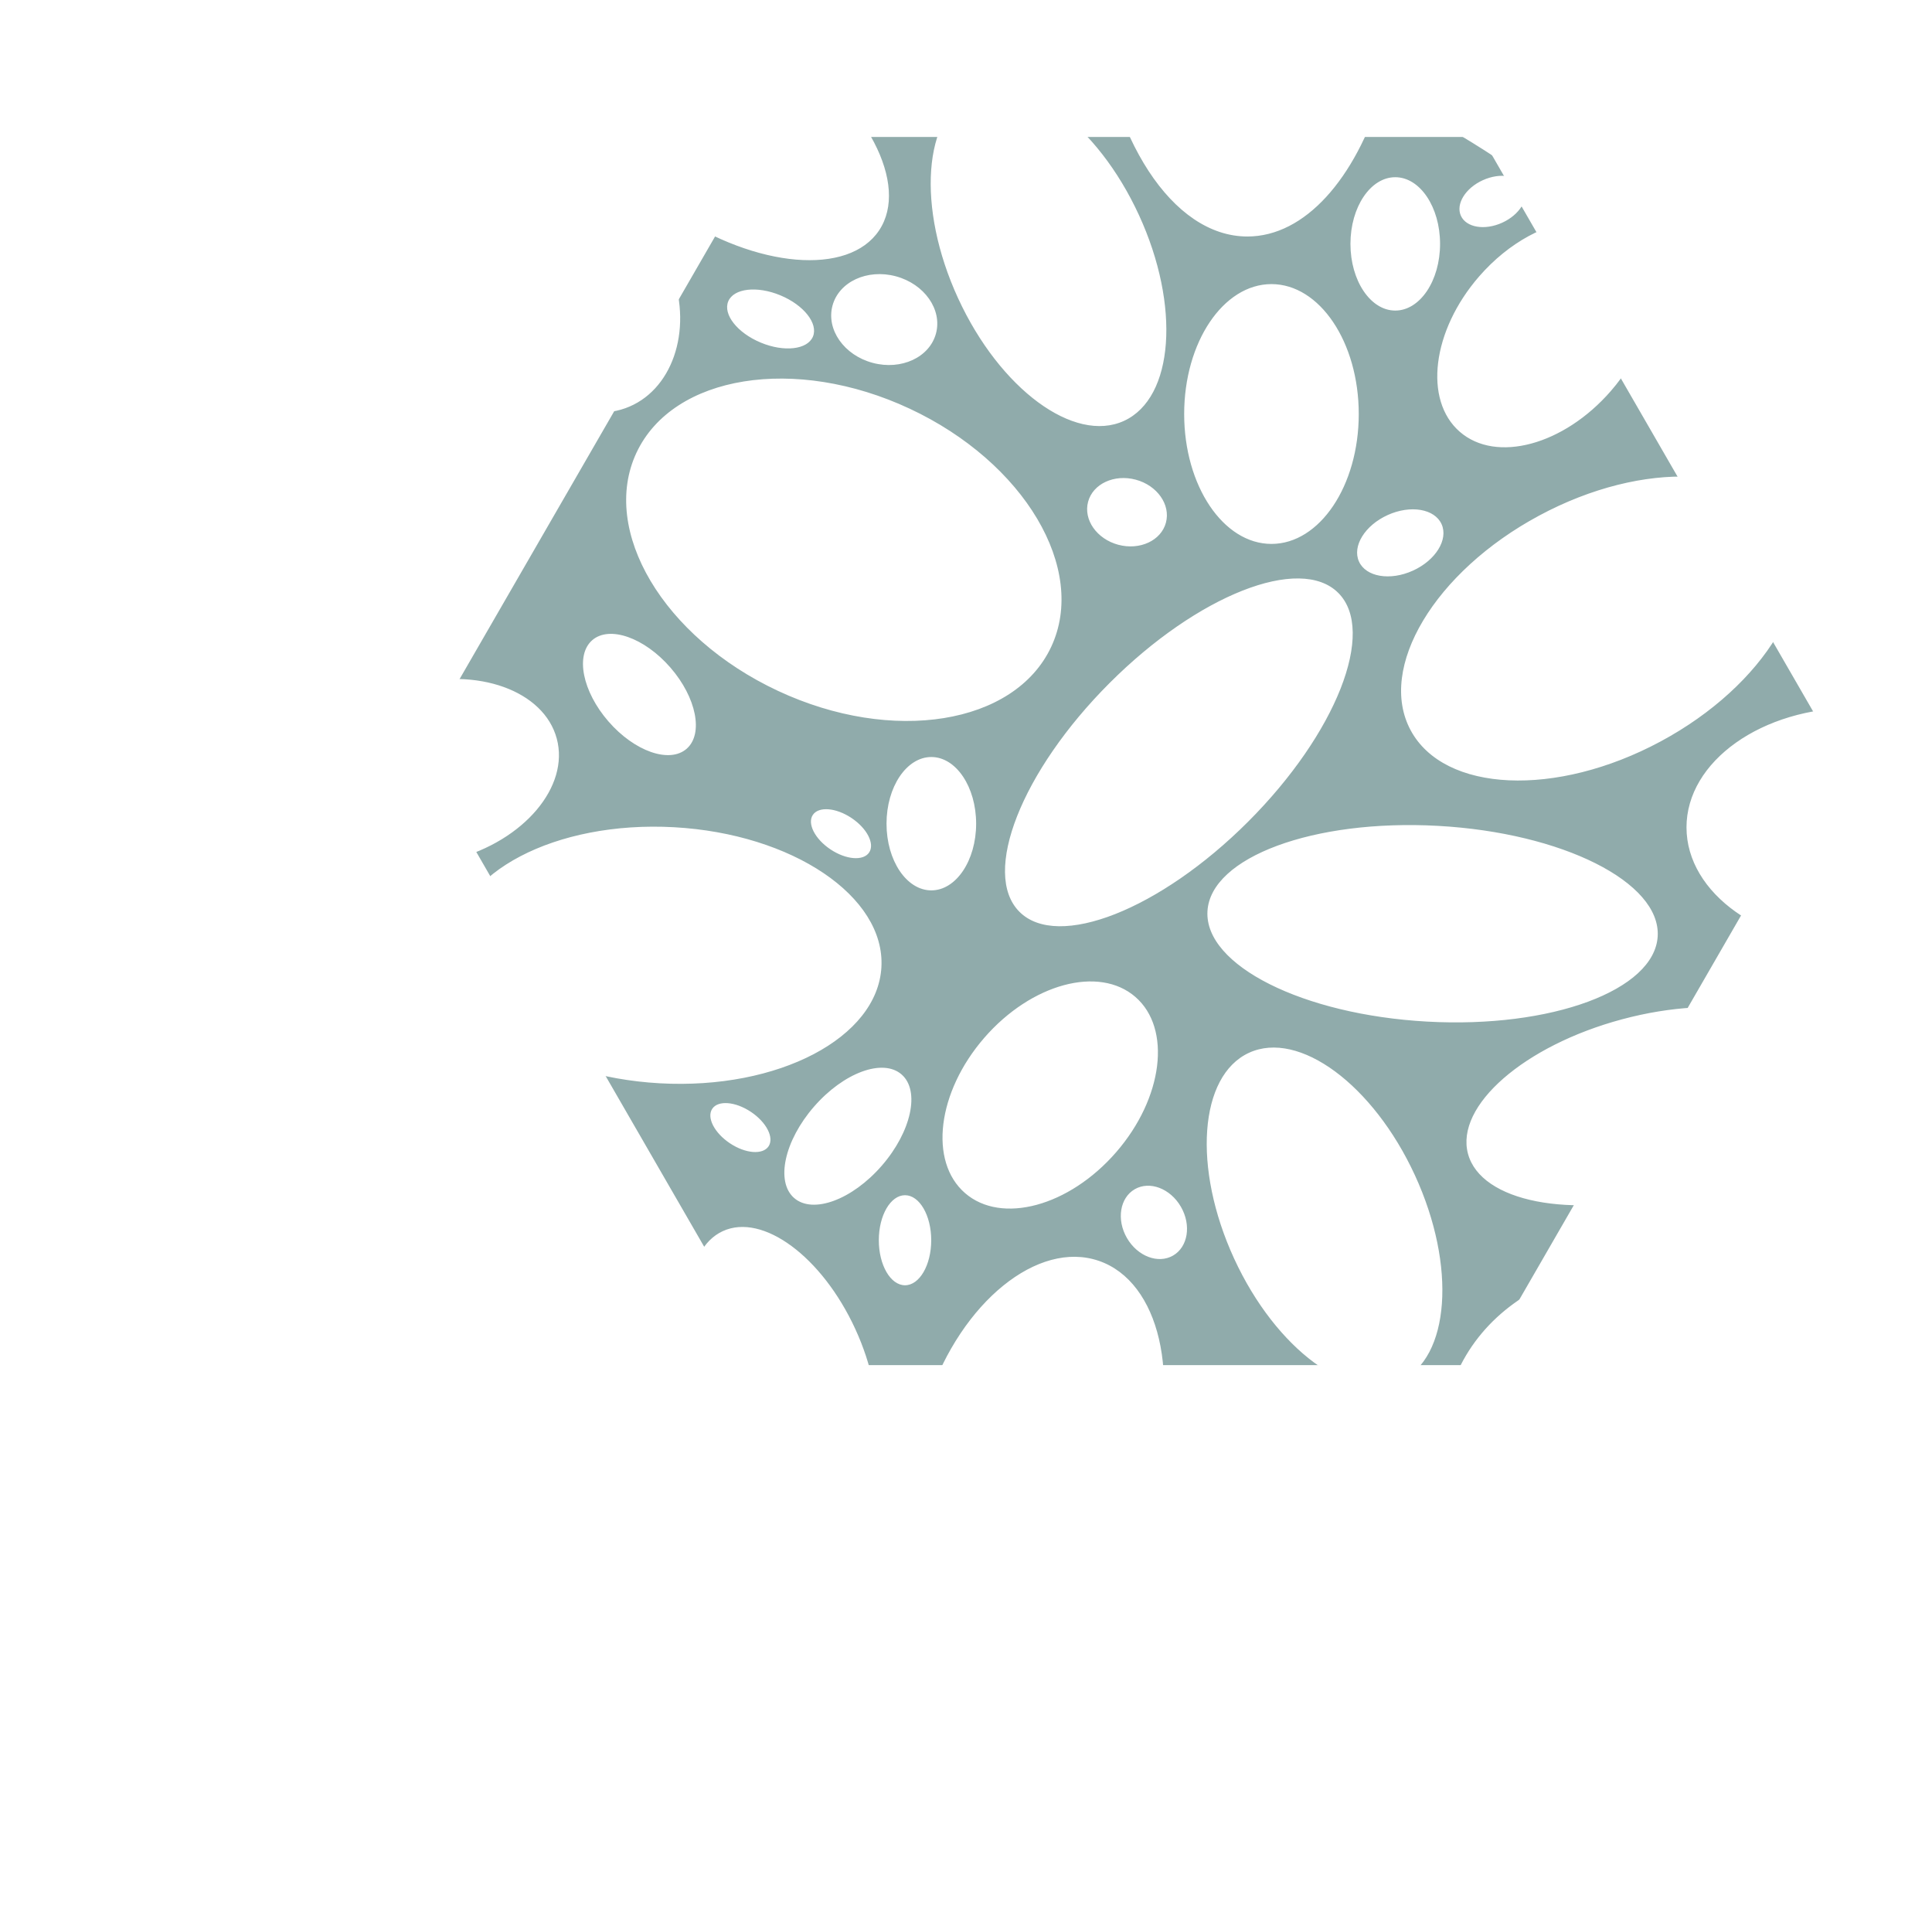
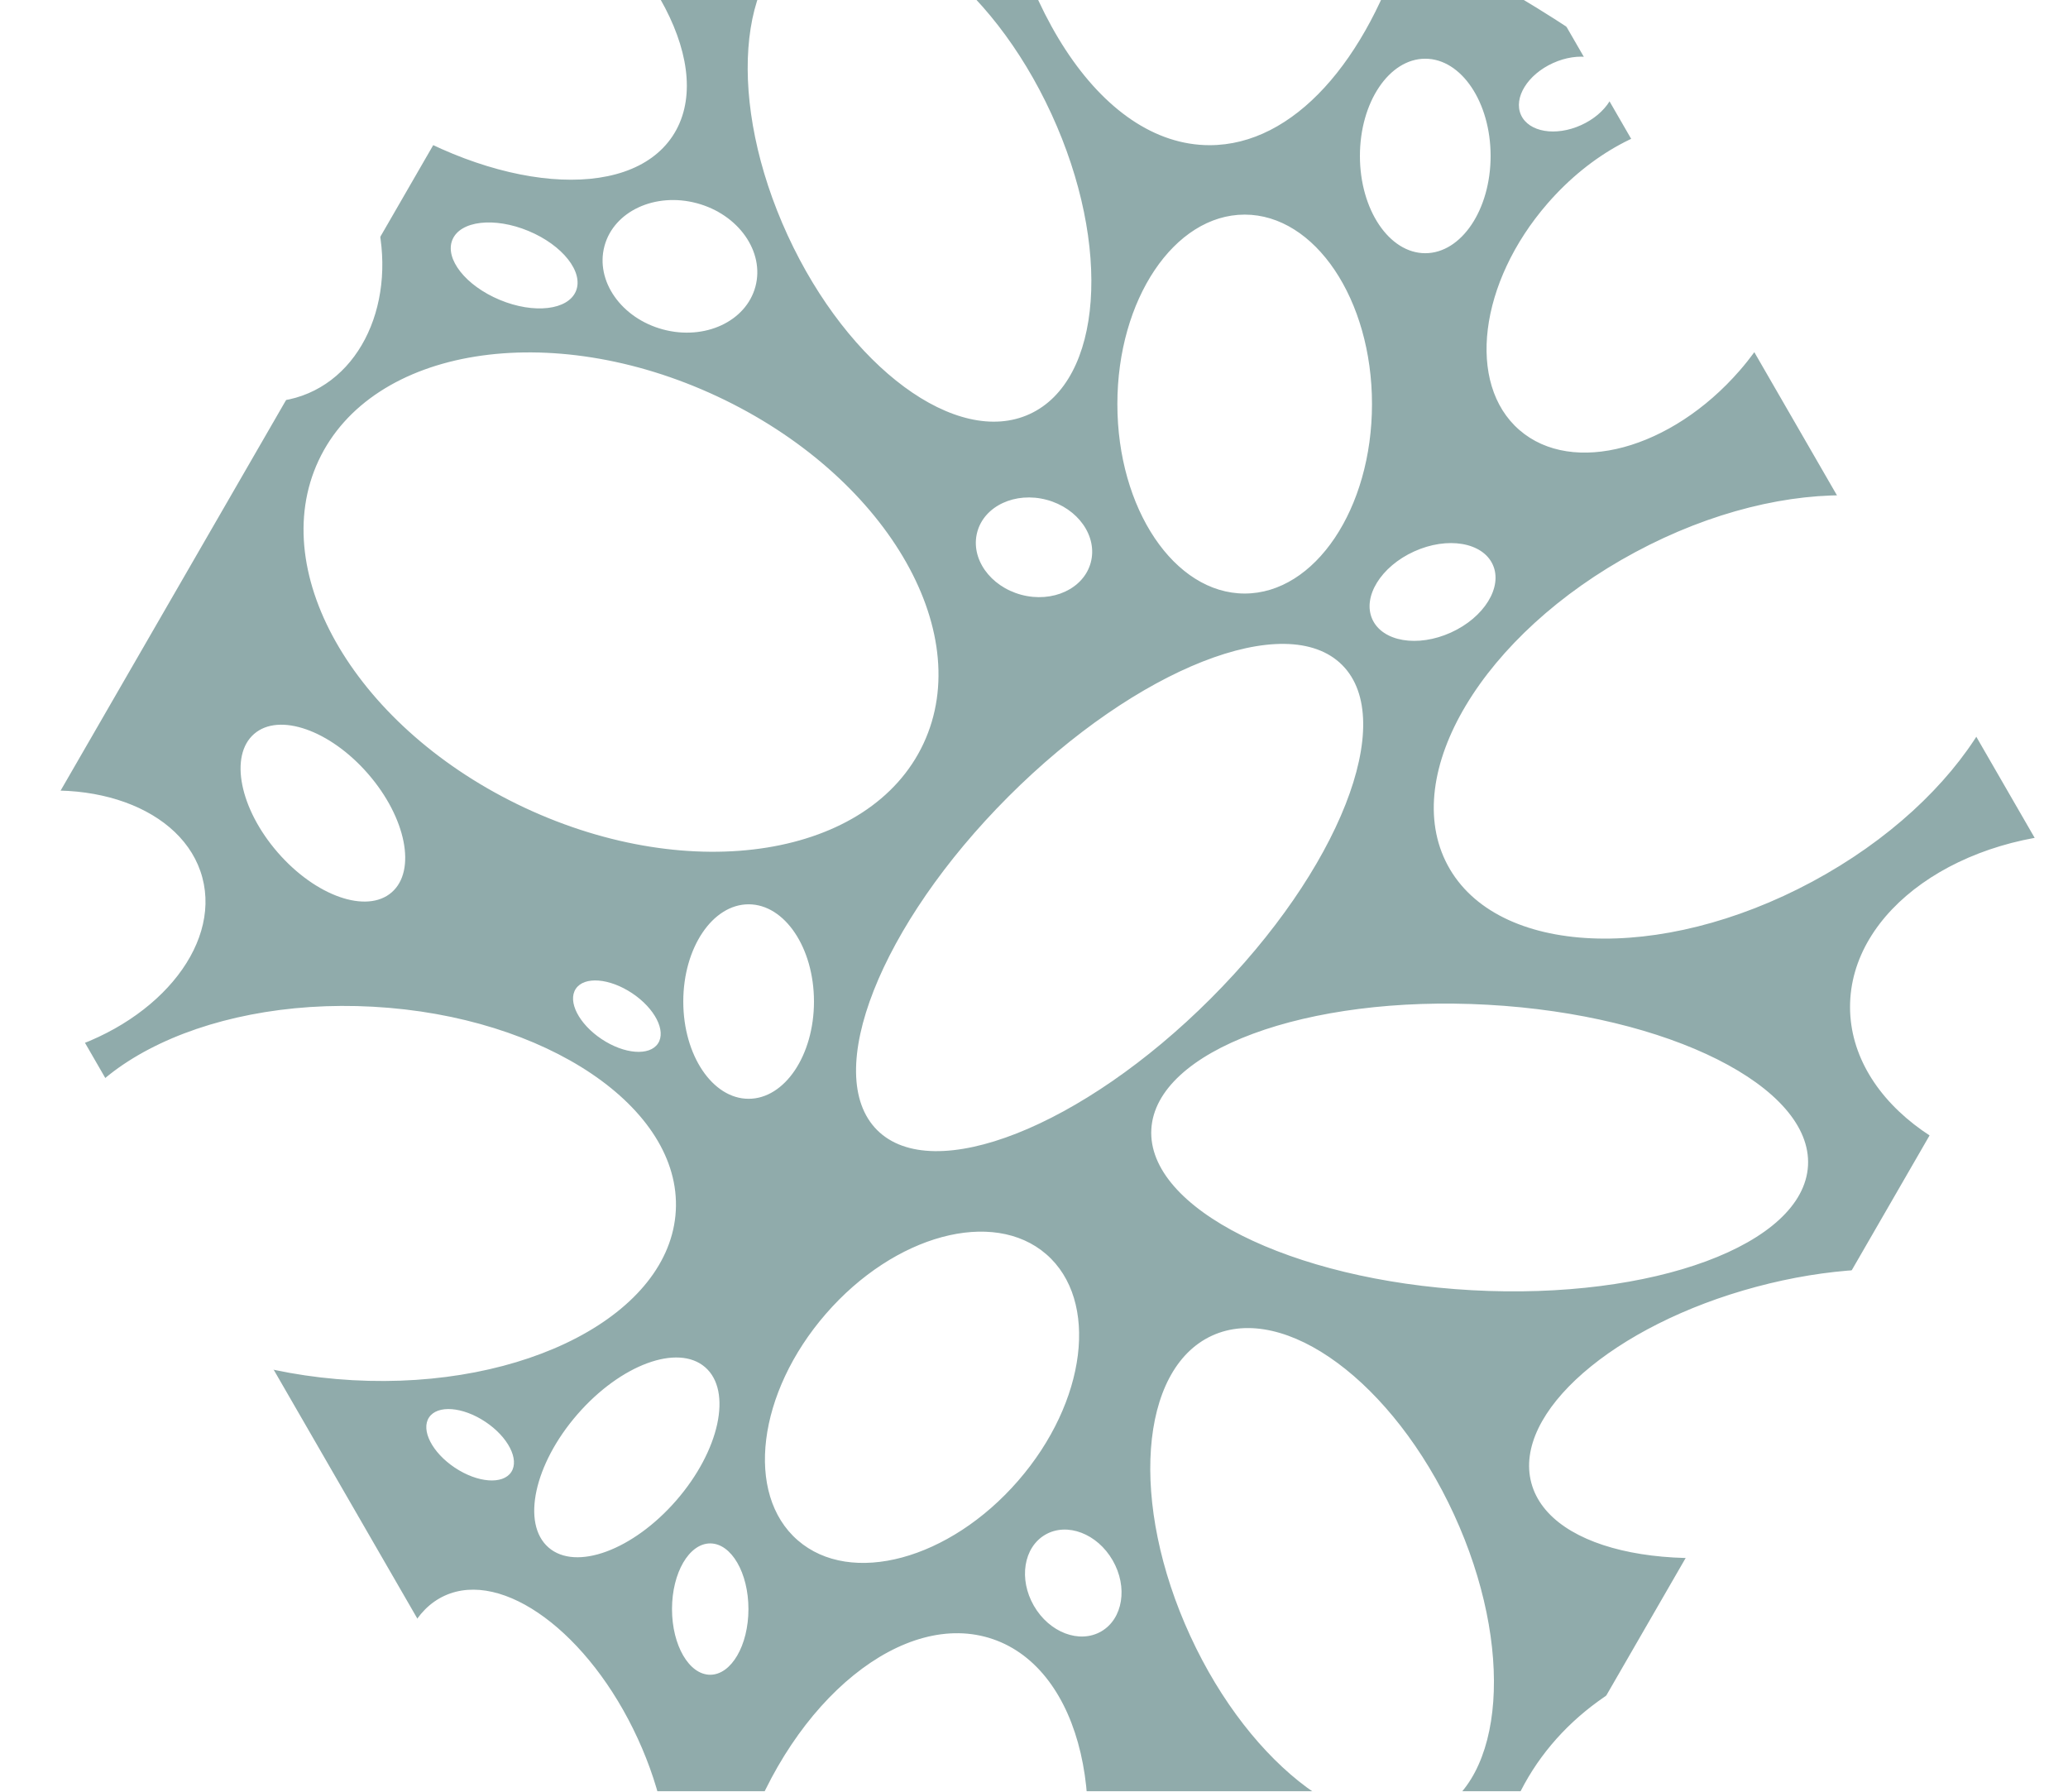
- <svg xmlns="http://www.w3.org/2000/svg" viewBox="0 0 907.68 901.83">
+ <svg xmlns="http://www.w3.org/2000/svg" viewBox="0 0 666.15 576.91">
  <defs>
    <style>
-       .uuid-81673542-7fde-45bf-9e9f-9c6e3f06a70f {
-         clip-path: url(#uuid-04adb332-ac9c-42e1-830f-80a7ff6d8a7d);
+       .uuid-6f0d1d4f-1934-4cbd-908b-56e8fa79bde1 {
+         clip-path: url(#uuid-4657cad5-b4e5-403c-b86c-fccfbd1ded4f);
      }

-       .uuid-ade6c0dc-c5b2-48fe-9651-bd71f2afb1b3 {
+       .uuid-6c869558-7f81-46a4-8ee0-ba110d09e8f0 {
        fill: none;
      }

-       .uuid-389920ff-22ef-47df-b841-601a2735b803 {
+       .uuid-b5459d73-ea47-48bc-abc2-75961ecad8b4 {
        fill: #03403f;
        mix-blend-mode: multiply;
        opacity: .44;
      }

-       .uuid-d10d3f2b-9de3-44de-954f-1dcf9788a249 {
+       .uuid-af100f95-52f0-4a30-a23e-09d59cd0f6ce {
        isolation: isolate;
      }
    </style>
-     <clipPath id="uuid-04adb332-ac9c-42e1-830f-80a7ff6d8a7d">
-       <polygon class="uuid-ade6c0dc-c5b2-48fe-9651-bd71f2afb1b3" points="696.02 64.33 362.94 64.33 196.4 352.78 362.94 641.24 696.02 641.24 862.56 352.78 696.02 64.33" />
+     <clipPath id="uuid-4657cad5-b4e5-403c-b86c-fccfbd1ded4f">
+       <polygon class="uuid-6c869558-7f81-46a4-8ee0-ba110d09e8f0" points="499.62 0 166.54 0 0 288.45 166.54 576.91 499.62 576.91 666.15 288.45 499.62 0" />
    </clipPath>
  </defs>
-   <g class="uuid-d10d3f2b-9de3-44de-954f-1dcf9788a249">
-     <g id="uuid-2c0f4f14-b847-480f-b175-5dfecfb84979" data-name="Layer 2">
-       <g id="uuid-bd35f4ac-60c0-4447-ba44-f0d877d20a4d" data-name="Layer 1">
-         <g class="uuid-81673542-7fde-45bf-9e9f-9c6e3f06a70f">
-           <path class="uuid-389920ff-22ef-47df-b841-601a2735b803" d="M871.55,444.84c-43.75,0-79.21-25.17-79.21-56.21,0-31.04,35.46-56.21,79.21-56.21,6.97,0,13.73.64,20.17,1.84-2.81-10.34-5.99-20.6-9.54-30.76-2.14,6.27-6.09,10.5-10.62,10.5-6.8,0-12.31-9.47-12.31-21.15,0-10.64,4.58-19.42,10.54-20.9-10.49-24.02-23.16-47.31-38-69.59-1.71.99-3.47,1.94-5.33,2.79-20.03,9.08-41.23,5.51-47.35-7.98-5.55-12.25,3.27-28.44,19.93-38.11-7.19-8.41-14.74-16.61-22.65-24.6.74,15.26-6.02,33.59-19.58,49.19-22.1,25.44-53.88,34.02-70.98,19.17-17.1-14.85-13.04-47.52,9.07-72.96,14.06-16.18,32.02-25.52,47.64-26.37-29.12-24.09-60.54-43.99-93.46-59.71-12.37,40.16-35.96,67.31-63.04,67.31-35.35,0-64.75-46.25-71-107.33-13.95-1.9-27.96-3.16-42-3.77.15,4.92-.74,9.71-2.82,14.16-9.89,21.15-42.58,26.75-73.01,12.52-10.76-5.03-19.79-11.88-26.54-19.55-7.08,1.3-14.13,2.78-21.15,4.42,6.28,2.99,12.58,6.55,18.78,10.68,39.02,26,59.04,64.49,44.72,85.99-14.32,21.49-57.56,17.84-96.57-8.15-26.53-17.68-44.27-41.14-48.4-61.1-16.68,7.44-33,15.94-48.86,25.49,4.64,3.67,8.4,8.75,10.59,14.89,5.81,16.29-1.67,33.84-16.7,39.2-15.03,5.36-31.92-3.51-37.73-19.8-.41-1.15-.74-2.3-1.01-3.46-14.66,11.43-28.79,23.88-42.27,37.36-7.25,7.25-14.17,14.7-20.83,22.31,4.96,4.5,9.74,9.37,14.29,14.6,47.67,54.87,52.21,128.98,10.14,165.54-31.15,27.07-79.11,25.93-121.27,1.26-2.8,10.48-5.22,21.05-7.25,31.67,28.84-7.8,68.42-3.22,107.17,14.9,63.13,29.53,100.14,83.77,82.66,121.15-17.48,37.38-82.84,43.75-145.97,14.23-19.88-9.3-37.17-21.05-50.98-33.95,2.71,40.59,10.82,80.89,24.38,119.71,7.6-4.62,16.96-7.35,27.11-7.35,25.34,0,45.88,17.01,45.88,38s-18.7,36.42-42.42,37.88c12.2,22.2,26.4,43.59,42.59,63.91-1.63-15,1.26-32.42,9.17-49.32,17.06-36.49,50.99-56.66,75.78-45.07,24.79,11.59,31.05,50.57,13.99,87.06-14.08,30.11-39.65,49.1-62.09,48.3,66.6,65.67,148.42,106.61,234.01,122.82-1.17-65.63,29.42-119.41,71.34-122.53,44.39-3.31,84.65,51.43,89.93,122.25.05.61.07,1.21.11,1.82,9.07-1.54,18.1-3.38,27.09-5.48-15.59-24.14-25.49-60.1-25.49-100.29,0-72.69,32.35-131.61,72.25-131.61,39.9,0,72.25,58.92,72.25,131.61,0,20.89-2.68,40.62-7.44,58.16,14.28-7.68,28.24-16.17,41.8-25.49-1.7-2.34-3.14-4.99-4.18-7.92-4.97-13.94.45-28.6,12.11-32.76,10.32-3.68,22.06,2.14,28.06,13.21,4.45-3.76,8.85-7.62,13.19-11.58-64.43-31.21-97.68-96.19-74.33-146.13,23.61-50.49,96.13-66.46,161.97-35.66,9.98,4.67,19.22,10.15,27.65,16.25,18.84-46.69,29.59-95.88,32.28-145.42-1.64,1.2-3.48,2.28-5.48,3.19-10.71,4.86-22.05,2.95-25.32-4.27-3.27-7.21,2.77-17,13.48-21.85,6.41-2.91,13.03-3.37,18.02-1.75,0-5.1-.11-10.19-.28-15.29-10.77,3.89-22.94,6.09-35.85,6.09ZM81.61,587.15c-17.3,0-31.32-9.42-31.32-21.05s14.02-21.05,31.32-21.05c17.3,0,31.32,9.42,31.32,21.05s-14.02,21.05-31.32,21.05ZM694.58,762.3c4.32-.86,9.15,5.08,10.79,13.28,1.64,8.2-.53,15.54-4.84,16.41-4.32.86-9.15-5.08-10.79-13.28-1.64-8.2.53-15.54,4.84-16.41ZM880.48,550.67c7.31,4.87,11.03,12.12,8.31,16.2-2.72,4.08-10.84,3.44-18.15-1.43-7.31-4.87-11.03-12.12-8.31-16.2,2.72-4.08,10.84-3.44,18.15,1.43ZM845.86,550.81c10.1,2.71,16.45,11.75,14.19,20.19-2.26,8.44-12.28,13.09-22.38,10.39-10.1-2.71-16.45-11.75-14.19-20.19,2.26-8.44,12.28-13.09,22.38-10.39ZM778.81,439.75c-1.41,25.39-49.9,43.35-108.31,40.12-58.41-3.23-104.62-26.43-103.22-51.82,1.41-25.39,49.9-43.35,108.31-40.12,58.41,3.23,104.62,26.43,103.22,51.82ZM453.38,560.42c-17.1-14.85-13.04-47.52,9.07-72.96,22.1-25.44,53.88-34.02,70.98-19.17,17.1,14.85,13.04,47.52-9.07,72.96-22.1,25.44-53.88,34.02-70.98,19.17ZM425.19,603.72c-6.8,0-12.31-9.47-12.31-21.15,0-11.68,5.51-21.15,12.31-21.15s12.31,9.47,12.31,21.15c0,11.68-5.51,21.15-12.31,21.15ZM373.11,562.74c-8.8-7.65-4.64-26.85,9.29-42.88,13.93-16.03,32.36-22.83,41.16-15.18,8.8,7.65,4.64,26.85-9.29,42.88-13.93,16.03-32.36,22.83-41.16,15.18ZM723.13,242.18c49.1-26.38,101.67-24,117.41,5.3,15.74,29.31-11.3,74.45-60.4,100.82-49.1,26.38-101.67,24-117.41-5.3-15.74-29.31,11.3-74.45,60.4-100.82ZM651.95,241.93c10.71-4.86,22.05-2.95,25.32,4.27,3.27,7.21-2.77,17-13.48,21.85-10.71,4.86-22.05,2.95-25.32-4.27-3.27-7.21,2.77-17,13.48-21.85ZM628.74,278.5c17.98,17.98-.98,66.09-42.34,107.45-41.37,41.37-89.48,60.32-107.45,42.34-17.98-17.98.98-66.09,42.34-107.45,41.37-41.37,89.48-60.32,107.45-42.34ZM299.01,212.68c17.11-36.59,74.61-45.85,128.42-20.69,53.81,25.17,83.56,75.23,66.45,111.82-17.11,36.59-74.61,45.85-128.42,20.69-53.81-25.17-83.56-75.23-66.45-111.82ZM322.57,351.73c-8.04,6.99-24.48,1.23-36.72-12.86-12.24-14.09-15.64-31.17-7.6-38.16,8.04-6.99,24.48-1.23,36.72,12.86,12.24,14.09,15.64,31.17,7.6,38.16ZM391.11,143.59c3.01-11.23,16.33-17.41,29.76-13.81,13.43,3.6,21.88,15.62,18.87,26.85-3.01,11.23-16.33,17.41-29.76,13.81-13.43-3.6-21.88-15.62-18.87-26.85ZM533.58,225.31c10.1,2.71,16.45,11.75,14.19,20.19-2.26,8.44-12.28,13.09-22.38,10.39-10.1-2.71-16.45-11.75-14.19-20.19,2.26-8.44,12.28-13.09,22.38-10.39ZM400.03,384.22c7.31,4.87,11.03,12.12,8.31,16.2-2.72,4.08-10.84,3.44-18.15-1.43-7.31-4.87-11.03-12.12-8.31-16.2,2.72-4.08,10.84-3.44,18.15,1.43ZM416.5,386.91c0-17.3,9.42-31.32,21.05-31.32,11.62,0,21.05,14.02,21.05,31.32,0,17.3-9.42,31.32-21.05,31.32s-21.05-14.02-21.05-31.32ZM696.66,84.64c8.2-3.72,16.87-2.26,19.38,3.26,2.5,5.52-2.12,13.01-10.31,16.72-8.2,3.72-16.87,2.26-19.38-3.26-2.5-5.52,2.12-13.01,10.31-16.72ZM655.51,83.24c11.62,0,21.05,14.02,21.05,31.32,0,17.3-9.42,31.32-21.05,31.32-11.62,0-21.05-14.02-21.05-31.32,0-17.3,9.42-31.32,21.05-31.32ZM597.35,133.45c22.65,0,41.01,27.32,41.01,61.02,0,33.7-18.36,61.02-41.01,61.02-22.65,0-41.01-27.32-41.01-61.02,0-33.7,18.36-61.02,41.01-61.02ZM457.12,43.44c23.46-10.8,58.37,14.98,77.97,57.57,19.6,42.59,16.47,85.87-6.99,96.67-23.46,10.8-58.37-14.98-77.97-57.57-19.6-42.59-16.47-85.87,6.99-96.67ZM366.65,138.73c10.99,4.57,17.83,13.24,15.28,19.37-2.55,6.13-13.52,7.4-24.51,2.83-10.99-4.57-17.83-13.24-15.28-19.37,2.55-6.13,13.52-7.4,24.51-2.83ZM315.85,128.52c9.67,27.13-.22,55.45-22.09,63.24-21.87,7.79-47.43-7.89-57.1-35.02-9.67-27.13.22-55.45,22.09-63.24,21.87-7.79,47.43,7.89,57.1,35.02ZM249.24,66.28c2.72-4.08,10.84-3.44,18.15,1.43,7.31,4.87,11.03,12.12,8.31,16.2-2.72,4.08-10.84,3.44-18.15-1.43-7.31-4.87-11.03-12.12-8.31-16.2ZM173.16,198.7c-21.95-5.88-35.75-25.52-30.84-43.87,4.92-18.35,26.69-28.46,48.64-22.58,21.95,5.88,35.75,25.52,30.84,43.87-4.92,18.35-26.69,28.46-48.64,22.58ZM180.66,254.99c0-27.5,13.42-49.8,29.96-49.8s29.96,22.3,29.96,49.8c0,27.5-13.42,49.8-29.96,49.8-16.55,0-29.96-22.3-29.96-49.8ZM213.76,403.54c-32.45,8.7-63.66-2.54-69.7-25.09-6.04-22.55,15.37-47.88,47.82-56.58,32.45-8.7,63.66,2.54,69.7,25.09,6.04,22.55-15.37,47.88-47.82,56.58ZM212.56,443.13c1.84-33.22,48.44-57.64,104.1-54.56,55.65,3.08,99.28,32.5,97.44,65.72-1.84,33.22-48.44,57.64-104.1,54.56-55.65-3.08-99.28-32.5-97.44-65.72ZM220.62,616.46c-46.04,12.34-88.26,4.06-94.31-18.49-6.04-22.55,26.38-50.83,72.43-63.17,46.04-12.34,88.26-4.06,94.31,18.49,6.04,22.55-26.38,50.83-72.43,63.17ZM334.62,520.83c2.72-4.08,10.84-3.44,18.15,1.43,7.31,4.87,11.03,12.12,8.31,16.2-2.72,4.08-10.84,3.44-18.15-1.43-7.31-4.87-11.03-12.12-8.31-16.2ZM242.56,779.44c-22.39-6.61-29.6-49.03-16.1-94.74,13.5-45.71,42.59-77.41,64.98-70.8,22.39,6.61,29.6,49.03,16.1,94.74-13.5,45.71-42.59,77.41-64.98,70.8ZM334.01,655.45c-15.64-34-13.14-68.54,5.58-77.16,18.73-8.62,46.59,11.96,62.23,45.95,15.64,34,13.14,68.54-5.58,77.16-18.73,8.62-46.59-11.96-62.23-45.95ZM264.47,853.3c-11.62,0-21.05-14.02-21.05-31.32s9.42-31.32,21.05-31.32c11.62,0,21.05,14.02,21.05,31.32s-9.42,31.32-21.05,31.32ZM332.63,848.8c-22.65,0-41.01-27.32-41.01-61.02,0-33.7,18.36-61.02,41.01-61.02s41.01,27.32,41.01,61.02c0,33.7-18.36,61.02-41.01,61.02ZM407.33,722.25c9.29,0,16.82,11.17,16.82,24.95,0,13.78-7.53,24.95-16.82,24.95-9.29,0-16.82-11.17-16.82-24.95,0-13.78,7.53-24.95,16.82-24.95ZM459.59,757.21c-28.55-9.8-39.01-54.68-23.37-100.23,15.64-45.55,51.47-74.53,80.02-64.73,28.55,9.8,39.01,54.68,23.37,100.23-15.64,45.55-51.47,74.53-80.02,64.73ZM533.13,558.6c7.01-4.04,16.71-.35,21.68,8.26,4.97,8.61,3.32,18.86-3.69,22.91-7.01,4.04-16.71.35-21.68-8.26-4.97-8.61-3.32-18.86,3.69-22.91ZM657.78,648.76c-23.46,10.8-58.37-14.98-77.97-57.57-19.6-42.59-16.47-85.87,6.99-96.67,23.46-10.8,58.37,14.98,77.97,57.57,19.6,42.59,16.47,85.87-6.99,96.67ZM856.42,497.27c6.04,22.55-26.38,50.83-72.43,63.17-46.04,12.34-88.26,4.06-94.31-18.49-6.04-22.55,26.38-50.83,72.43-63.17,46.04-12.34,88.26-4.06,94.31,18.49Z" />
+   <g class="uuid-af100f95-52f0-4a30-a23e-09d59cd0f6ce">
+     <g id="uuid-29f3bbac-fff0-4bad-ae66-d4c96c6a028c" data-name="Layer 2">
+       <g id="uuid-f8465de9-5d24-4666-a292-0fd5bcb3e53d" data-name="Layer 1">
+         <g class="uuid-6f0d1d4f-1934-4cbd-908b-56e8fa79bde1">
+           <path class="uuid-b5459d73-ea47-48bc-abc2-75961ecad8b4" d="M675.15,380.51c-43.75,0-79.21-25.17-79.21-56.21,0-31.04,35.46-56.21,79.21-56.21,6.97,0,13.73.64,20.17,1.84-2.81-10.34-5.99-20.6-9.54-30.76-2.14,6.27-6.09,10.5-10.62,10.5-6.8,0-12.31-9.47-12.31-21.15,0-10.64,4.58-19.42,10.54-20.9-10.49-24.02-23.16-47.31-38-69.59-1.71.99-3.47,1.94-5.33,2.79-20.03,9.08-41.23,5.51-47.35-7.98-5.55-12.25,3.27-28.44,19.93-38.11-7.19-8.41-14.74-16.61-22.65-24.6.74,15.26-6.02,33.59-19.58,49.19-22.1,25.44-53.88,34.02-70.98,19.17-17.1-14.85-13.04-47.52,9.07-72.96,14.06-16.18,32.02-25.52,47.64-26.37-29.12-24.09-60.54-43.99-93.46-59.71-12.37,40.16-35.96,67.31-63.04,67.31-35.35,0-64.75-46.25-71-107.33-13.95-1.9-27.96-3.16-42-3.77.15,4.92-.74,9.71-2.82,14.16-9.89,21.15-42.58,26.75-73.01,12.52-10.76-5.03-19.79-11.88-26.54-19.55-7.08,1.3-14.13,2.78-21.15,4.42,6.28,2.99,12.58,6.55,18.78,10.68,39.02,26,59.04,64.49,44.72,85.99-14.32,21.49-57.56,17.84-96.57-8.15-26.53-17.68-44.27-41.14-48.4-61.1C54.95-17.93,38.63-9.44,22.76.12c4.64,3.67,8.4,8.75,10.59,14.89,5.81,16.29-1.67,33.84-16.7,39.2-15.03,5.36-31.92-3.51-37.73-19.8-.41-1.15-.74-2.3-1.01-3.46-14.66,11.43-28.79,23.88-42.27,37.36-7.25,7.25-14.17,14.7-20.83,22.31,4.96,4.5,9.74,9.37,14.29,14.6,47.67,54.87,52.21,128.98,10.14,165.54-31.15,27.07-79.11,25.93-121.27,1.26-2.8,10.48-5.22,21.05-7.25,31.67,28.84-7.8,68.42-3.22,107.17,14.9C-18.97,348.12,18.03,402.36.55,439.74c-17.48,37.38-82.84,43.75-145.97,14.23-19.88-9.3-37.17-21.05-50.98-33.95,2.71,40.59,10.82,80.89,24.38,119.71,7.6-4.62,16.96-7.35,27.11-7.35,25.34,0,45.88,17.01,45.88,38s-18.7,36.42-42.42,37.88c12.2,22.2,26.4,43.59,42.59,63.91-1.63-15,1.26-32.42,9.17-49.32,17.06-36.49,50.99-56.66,75.78-45.07,24.79,11.59,31.05,50.57,13.99,87.06-14.08,30.11-39.65,49.1-62.09,48.3,66.6,65.67,148.42,106.61,234.01,122.82-1.17-65.63,29.42-119.41,71.34-122.53,44.39-3.31,84.65,51.43,89.93,122.25.05.61.07,1.21.11,1.82,9.07-1.54,18.1-3.38,27.09-5.48-15.59-24.14-25.49-60.1-25.49-100.29,0-72.69,32.35-131.61,72.25-131.61,39.9,0,72.25,58.92,72.25,131.61,0,20.89-2.68,40.62-7.44,58.16,14.28-7.68,28.24-16.17,41.8-25.49-1.7-2.34-3.14-4.99-4.18-7.92-4.97-13.94.45-28.6,12.11-32.76,10.32-3.68,22.06,2.14,28.06,13.21,4.45-3.76,8.85-7.62,13.19-11.58-64.43-31.21-97.68-96.19-74.33-146.13,23.61-50.49,96.13-66.46,161.97-35.66,9.98,4.67,19.22,10.15,27.65,16.25,18.84-46.69,29.59-95.88,32.28-145.42-1.64,1.2-3.48,2.28-5.48,3.19-10.71,4.86-22.05,2.95-25.32-4.27-3.27-7.21,2.77-17,13.48-21.85,6.41-2.91,13.03-3.37,18.02-1.75,0-5.1-.11-10.19-.28-15.29-10.77,3.89-22.94,6.09-35.85,6.09ZM-114.8,522.81c-17.3,0-31.32-9.42-31.32-21.05s14.02-21.05,31.32-21.05c17.3,0,31.32,9.42,31.32,21.05s-14.02,21.05-31.32,21.05ZM498.17,697.97c4.32-.86,9.15,5.08,10.79,13.28,1.64,8.2-.53,15.54-4.84,16.41-4.32.86-9.15-5.08-10.79-13.28-1.64-8.2.53-15.54,4.84-16.41ZM684.08,486.33c7.31,4.87,11.03,12.12,8.31,16.2-2.72,4.08-10.84,3.44-18.15-1.43-7.31-4.87-11.03-12.12-8.31-16.2,2.72-4.08,10.84-3.44,18.15,1.43ZM649.45,486.48c10.1,2.71,16.45,11.75,14.19,20.19-2.26,8.44-12.28,13.09-22.38,10.39-10.1-2.71-16.45-11.75-14.19-20.19,2.26-8.44,12.28-13.09,22.38-10.39ZM582.4,375.42c-1.41,25.39-49.9,43.35-108.31,40.12-58.41-3.23-104.62-26.43-103.22-51.82,1.41-25.39,49.9-43.35,108.31-40.12,58.41,3.23,104.62,26.43,103.22,51.82ZM256.98,496.09c-17.1-14.85-13.04-47.52,9.07-72.96,22.1-25.44,53.88-34.02,70.98-19.17,17.1,14.85,13.04,47.52-9.07,72.96-22.1,25.44-53.88,34.02-70.98,19.17ZM228.78,539.39c-6.8,0-12.31-9.47-12.31-21.15,0-11.68,5.51-21.15,12.31-21.15s12.31,9.47,12.31,21.15c0,11.68-5.51,21.15-12.31,21.15ZM176.7,498.41c-8.8-7.65-4.64-26.85,9.29-42.88,13.93-16.03,32.36-22.83,41.16-15.18,8.8,7.65,4.64,26.85-9.29,42.88-13.93,16.03-32.36,22.83-41.16,15.18ZM526.73,177.85c49.1-26.38,101.67-24,117.41,5.3,15.74,29.31-11.3,74.45-60.4,100.82-49.1,26.38-101.67,24-117.41-5.3-15.74-29.31,11.3-74.45,60.4-100.82ZM455.54,177.6c10.71-4.86,22.05-2.95,25.32,4.27,3.27,7.21-2.77,17-13.48,21.85-10.71,4.86-22.05,2.95-25.32-4.27-3.27-7.21,2.77-17,13.48-21.85ZM432.33,214.17c17.98,17.98-.98,66.09-42.34,107.45-41.37,41.37-89.48,60.32-107.45,42.34-17.98-17.98.98-66.09,42.34-107.45,41.37-41.37,89.48-60.32,107.45-42.34ZM102.61,148.35c17.11-36.59,74.61-45.85,128.42-20.69,53.81,25.17,83.56,75.23,66.45,111.82-17.11,36.59-74.61,45.85-128.42,20.69-53.81-25.17-83.56-75.23-66.45-111.82ZM126.17,287.4c-8.04,6.99-24.48,1.23-36.72-12.86-12.24-14.09-15.64-31.17-7.6-38.16,8.04-6.99,24.48-1.23,36.72,12.86,12.24,14.09,15.64,31.17,7.6,38.16ZM194.71,79.26c3.01-11.23,16.33-17.41,29.76-13.81,13.43,3.6,21.88,15.62,18.87,26.85-3.01,11.23-16.33,17.41-29.76,13.81-13.43-3.6-21.88-15.62-18.87-26.85ZM337.17,160.98c10.1,2.71,16.45,11.75,14.19,20.19-2.26,8.44-12.28,13.09-22.38,10.39-10.1-2.71-16.45-11.75-14.19-20.19,2.26-8.44,12.28-13.09,22.38-10.39ZM203.63,319.89c7.31,4.87,11.03,12.12,8.31,16.2-2.72,4.08-10.84,3.44-18.15-1.43-7.31-4.87-11.03-12.12-8.31-16.2,2.72-4.08,10.84-3.44,18.15,1.43ZM220.1,322.57c0-17.3,9.42-31.32,21.05-31.32,11.62,0,21.05,14.02,21.05,31.32,0,17.3-9.42,31.32-21.05,31.32s-21.05-14.02-21.05-31.32ZM500.26,20.31c8.2-3.72,16.87-2.26,19.38,3.26,2.5,5.52-2.12,13.01-10.31,16.72-8.2,3.72-16.87,2.26-19.38-3.26-2.5-5.52,2.12-13.01,10.31-16.72ZM459.11,18.91c11.62,0,21.05,14.02,21.05,31.32,0,17.3-9.42,31.32-21.05,31.32-11.62,0-21.05-14.02-21.05-31.32,0-17.3,9.42-31.32,21.05-31.32ZM400.94,69.12c22.65,0,41.01,27.32,41.01,61.02,0,33.7-18.36,61.02-41.01,61.02-22.65,0-41.01-27.32-41.01-61.02,0-33.7,18.36-61.02,41.01-61.02ZM260.71-20.89c23.46-10.8,58.37,14.98,77.97,57.57,19.6,42.59,16.47,85.87-6.99,96.67-23.46,10.8-58.37-14.98-77.97-57.57-19.6-42.59-16.47-85.87,6.99-96.67ZM170.24,74.39c10.99,4.57,17.83,13.24,15.28,19.37-2.55,6.13-13.52,7.4-24.51,2.83-10.99-4.57-17.83-13.24-15.28-19.37,2.55-6.13,13.52-7.4,24.51-2.83ZM119.45,64.19c9.67,27.13-.22,55.45-22.09,63.24-21.87,7.79-47.43-7.89-57.1-35.02-9.67-27.13.22-55.45,22.09-63.24,21.87-7.79,47.43,7.89,57.1,35.02ZM52.83,1.95c2.72-4.08,10.84-3.44,18.15,1.43,7.31,4.87,11.03,12.12,8.31,16.2-2.72,4.08-10.84,3.44-18.15-1.43-7.31-4.87-11.03-12.12-8.31-16.2ZM-23.25,134.37c-21.95-5.88-35.75-25.52-30.84-43.87,4.92-18.35,26.69-28.46,48.64-22.58,21.95,5.88,35.75,25.52,30.84,43.87-4.92,18.35-26.69,28.46-48.64,22.58ZM-15.75,190.66c0-27.5,13.42-49.8,29.96-49.8s29.96,22.3,29.96,49.8c0,27.5-13.42,49.8-29.96,49.8-16.55,0-29.96-22.3-29.96-49.8ZM17.36,339.21c-32.45,8.7-63.66-2.54-69.7-25.09-6.04-22.55,15.37-47.88,47.82-56.58,32.45-8.7,63.66,2.54,69.7,25.09,6.04,22.55-15.37,47.88-47.82,56.58ZM16.15,378.8c1.84-33.22,48.44-57.64,104.1-54.56,55.65,3.08,99.28,32.5,97.44,65.72-1.84,33.22-48.44,57.64-104.1,54.56-55.65-3.08-99.28-32.5-97.44-65.72ZM24.21,552.13c-46.04,12.34-88.26,4.06-94.31-18.49-6.04-22.55,26.38-50.83,72.43-63.17,46.04-12.34,88.26-4.06,94.31,18.49,6.04,22.55-26.38,50.83-72.43,63.17ZM138.21,456.5c2.72-4.08,10.84-3.44,18.15,1.43,7.31,4.87,11.03,12.12,8.31,16.2-2.72,4.08-10.84,3.44-18.15-1.43-7.31-4.87-11.03-12.12-8.31-16.2ZM46.15,715.11c-22.39-6.61-29.6-49.03-16.1-94.74,13.5-45.71,42.59-77.41,64.98-70.8,22.39,6.61,29.6,49.03,16.1,94.74-13.5,45.71-42.59,77.41-64.98,70.8ZM137.61,591.11c-15.64-34-13.14-68.54,5.58-77.16,18.73-8.62,46.59,11.96,62.23,45.95,15.64,34,13.14,68.54-5.58,77.16-18.73,8.62-46.59-11.96-62.23-45.95ZM68.07,788.97c-11.62,0-21.05-14.02-21.05-31.32s9.42-31.32,21.05-31.32c11.62,0,21.05,14.02,21.05,31.32s-9.42,31.32-21.05,31.32ZM136.22,784.47c-22.65,0-41.01-27.32-41.01-61.02,0-33.7,18.36-61.02,41.01-61.02s41.01,27.32,41.01,61.02c0,33.7-18.36,61.02-41.01,61.02ZM210.93,657.92c9.29,0,16.82,11.17,16.82,24.95,0,13.78-7.53,24.95-16.82,24.95-9.29,0-16.82-11.17-16.82-24.95,0-13.78,7.53-24.95,16.82-24.95ZM263.19,692.88c-28.55-9.8-39.01-54.68-23.37-100.23,15.64-45.55,51.47-74.53,80.02-64.73,28.55,9.8,39.01,54.68,23.37,100.23-15.64,45.55-51.47,74.53-80.02,64.73ZM336.73,494.27c7.01-4.04,16.71-.35,21.68,8.26,4.97,8.61,3.32,18.86-3.69,22.91-7.01,4.04-16.71.35-21.68-8.26-4.97-8.61-3.32-18.86,3.69-22.91ZM461.37,584.43c-23.46,10.8-58.37-14.98-77.97-57.57-19.6-42.59-16.47-85.87,6.99-96.67,23.46-10.8,58.37,14.98,77.97,57.57,19.6,42.59,16.47,85.87-6.99,96.67ZM660.02,432.94c6.04,22.55-26.38,50.83-72.43,63.17-46.04,12.34-88.26,4.06-94.31-18.49-6.04-22.55,26.38-50.83,72.43-63.17,46.04-12.34,88.26-4.06,94.31,18.49Z" />
        </g>
      </g>
    </g>
  </g>
</svg>
